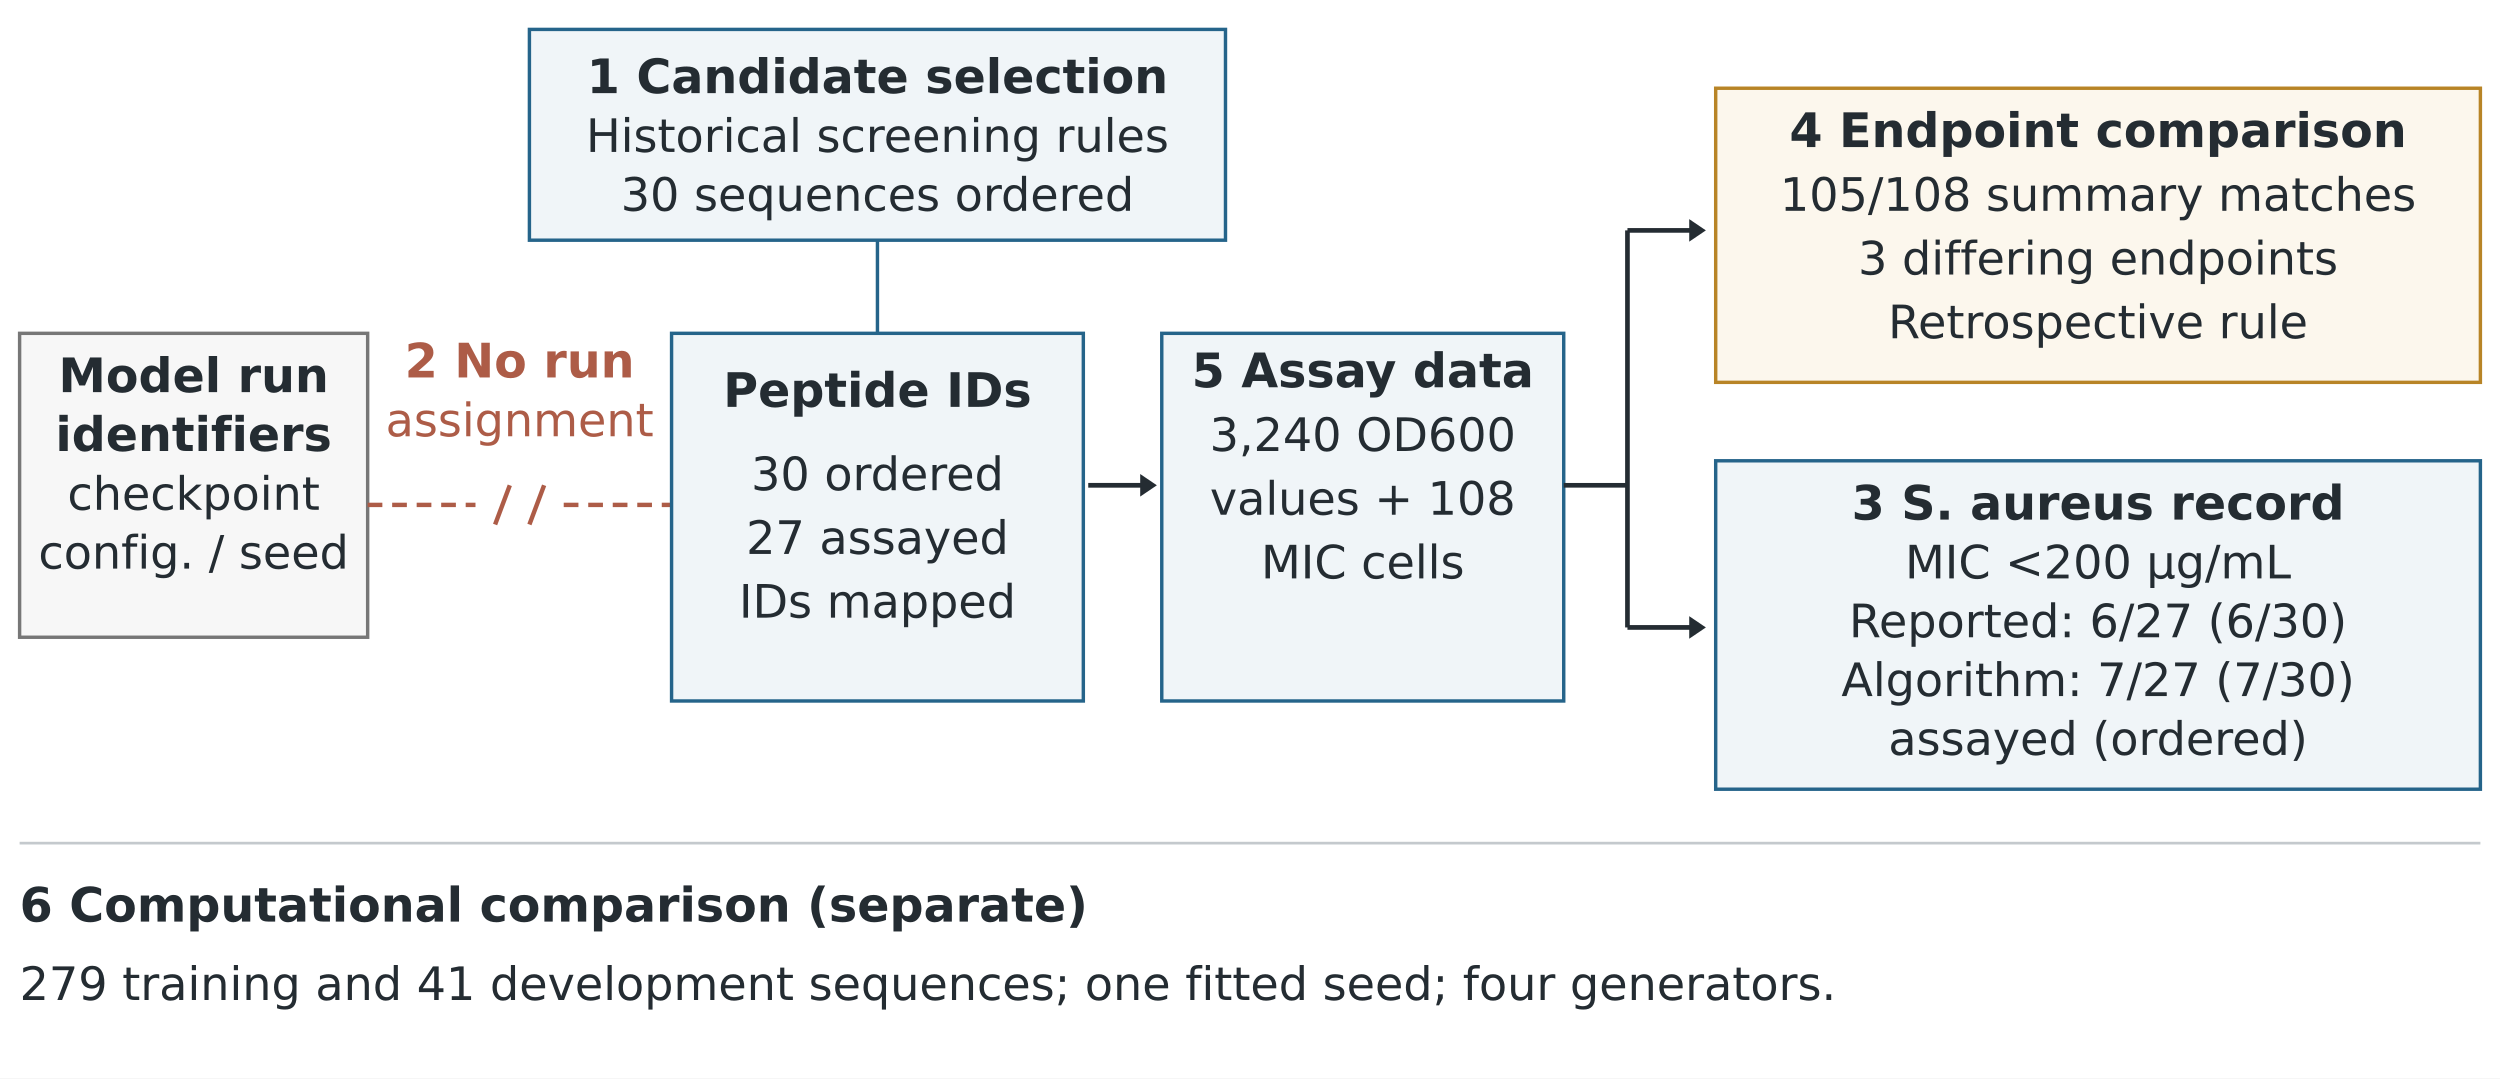
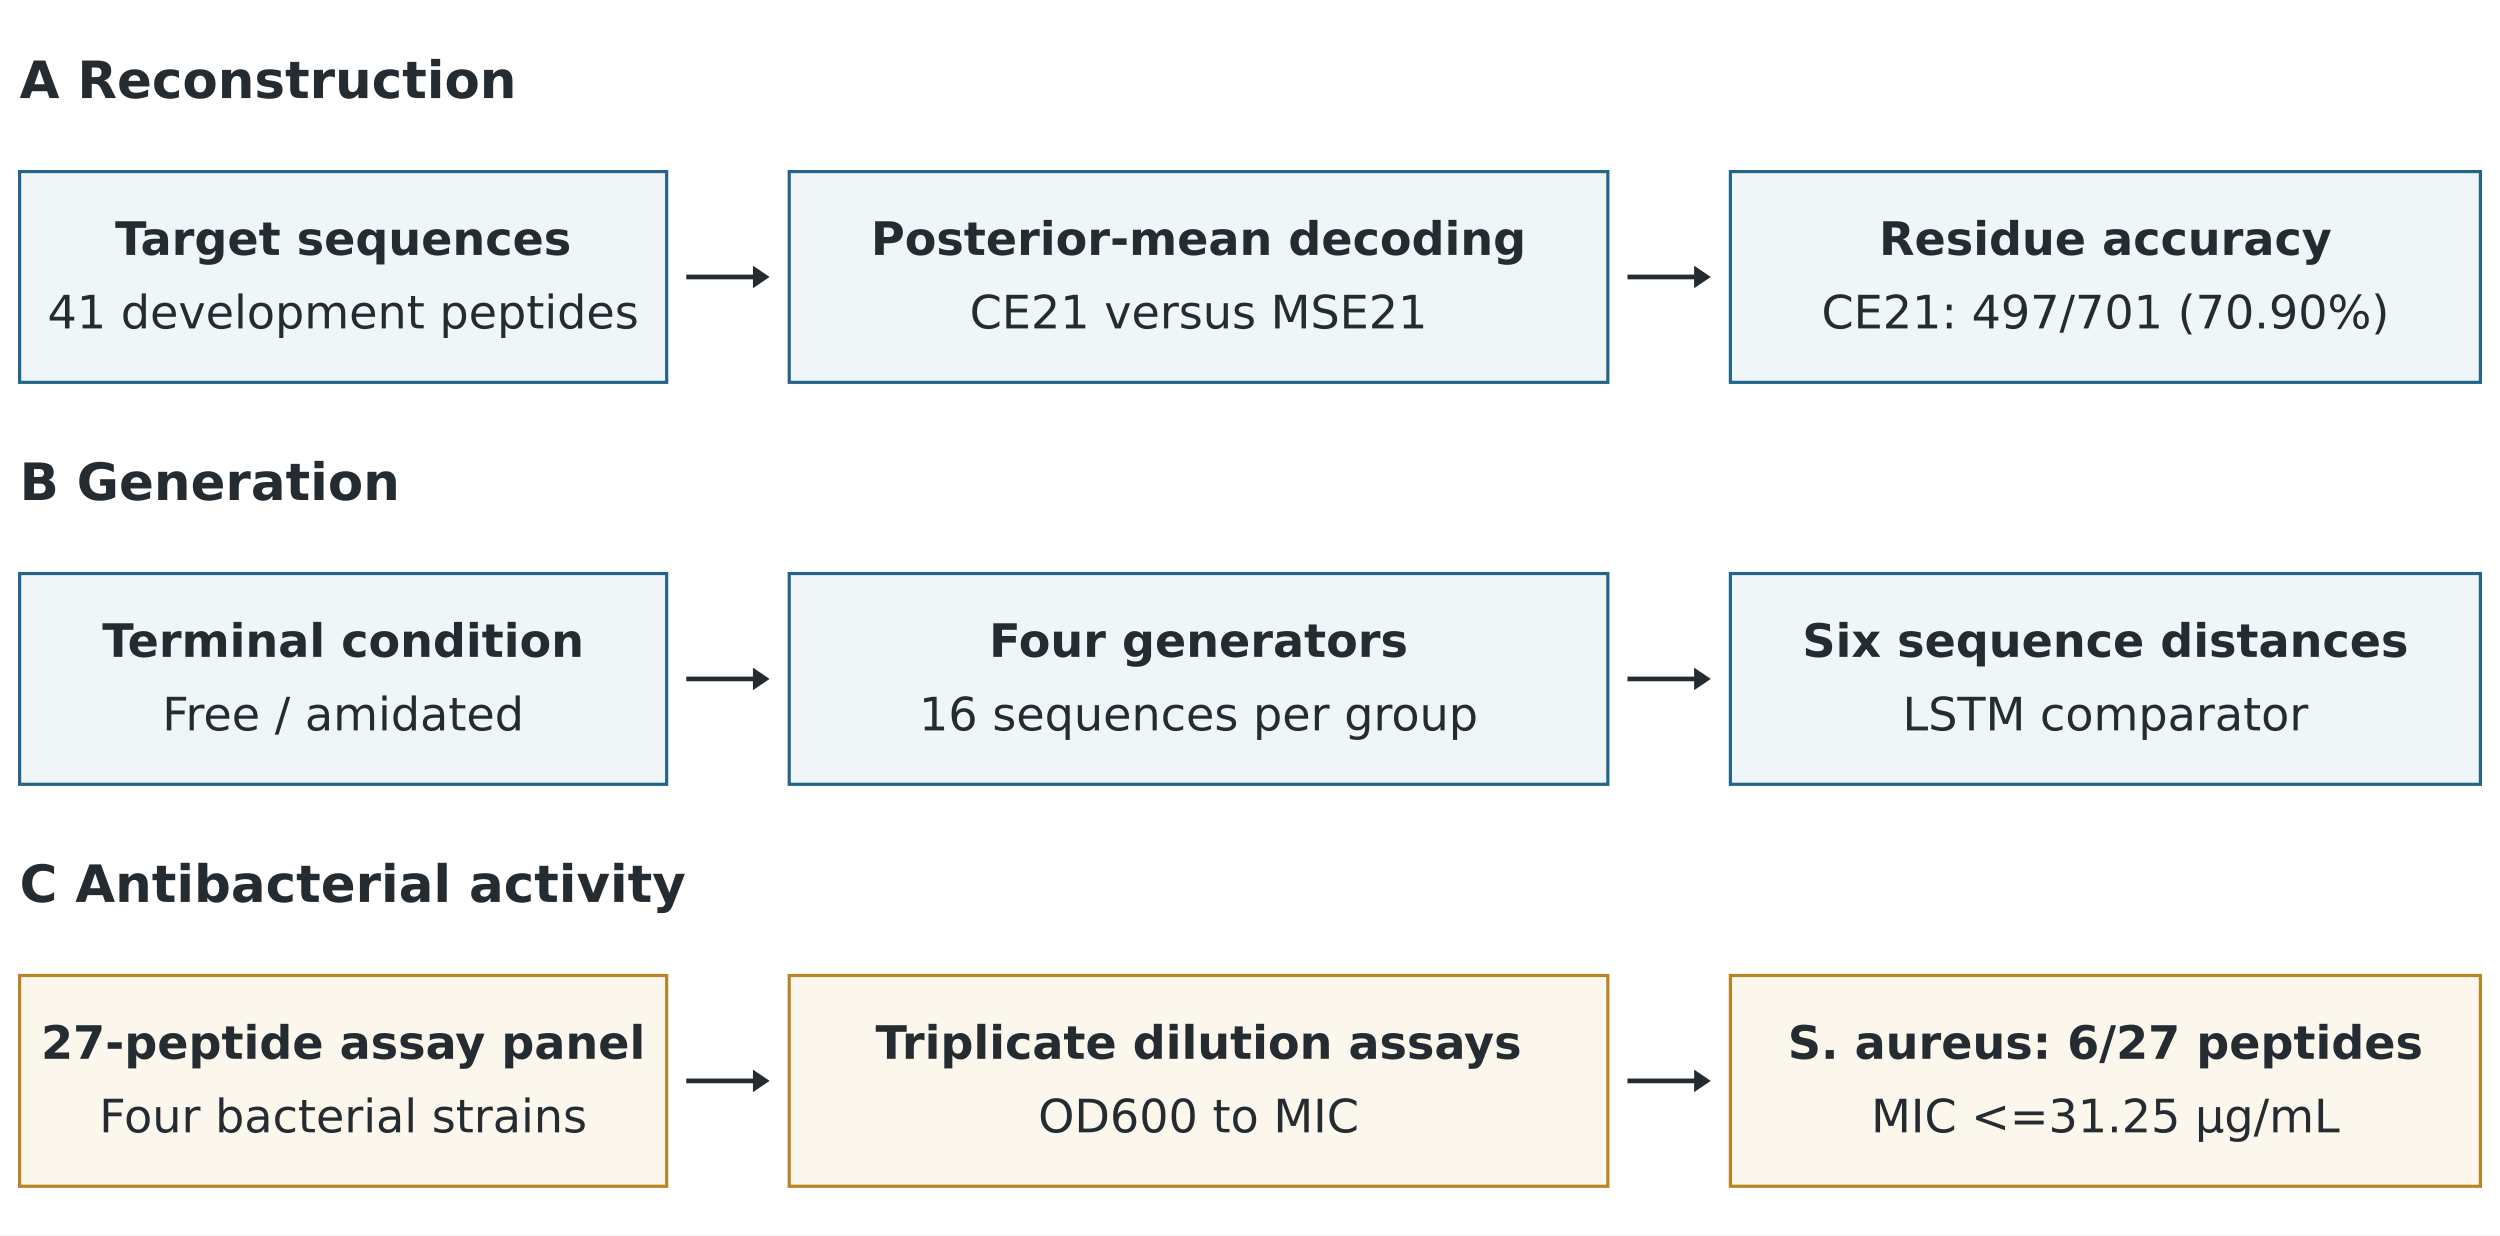
- <svg xmlns="http://www.w3.org/2000/svg" width="510.0pt" height="220.0pt" viewBox="0 0 510.0 220.0">
-   <rect x="0" y="0" width="510" height="220" fill="white" />
-   <rect id="required-run" x="4" y="68.0" width="71" height="62" fill="#F7F7F7" stroke="#777777" stroke-width="0.7" />
-   <text id="run-label-1" x="39.5" y="80.0" text-anchor="middle" font-family="DejaVu Sans" font-size="9.7" font-weight="700" fill="#242C32">Model run</text>
-   <text id="run-label-2" x="39.5" y="92.0" text-anchor="middle" font-family="DejaVu Sans" font-size="9.7" font-weight="700" fill="#242C32">identifiers</text>
-   <text id="run-fields-1" x="39.5" y="104.0" text-anchor="middle" font-family="DejaVu Sans" font-size="9.4" font-weight="400" fill="#242C32">checkpoint</text>
-   <text id="run-fields-2" x="39.5" y="116.0" text-anchor="middle" font-family="DejaVu Sans" font-size="9.4" font-weight="400" fill="#242C32">config. / seed</text>
-   <text id="missing-label-1" x="106" y="77.0" text-anchor="middle" font-family="DejaVu Sans" font-size="9.7" font-weight="700" fill="#AD5C47">2 No run</text>
-   <text id="missing-label-2" x="106" y="89.0" text-anchor="middle" font-family="DejaVu Sans" font-size="9.4" font-weight="400" fill="#AD5C47">assignment</text>
-   <path id="missing-left" d="M 75,103.0 L 97,103.0" fill="none" stroke="#AD5C47" stroke-width="0.9" stroke-dasharray="3,2" />
-   <path id="missing-right" d="M 115,103.0 L 137,103.0" fill="none" stroke="#AD5C47" stroke-width="0.9" stroke-dasharray="3,2" />
-   <path id="break-1" d="M 101,107.0 L 104,99.0" fill="none" stroke="#AD5C47" stroke-width="0.9" />
-   <path id="break-2" d="M 108,107.0 L 111,99.0" fill="none" stroke="#AD5C47" stroke-width="0.9" />
-   <rect id="peptide-record" x="137" y="68.0" width="84" height="75" fill="#F0F5F8" stroke="#25648A" stroke-width="0.7" />
-   <text id="peptide-label" x="179" y="83.0" text-anchor="middle" font-family="DejaVu Sans" font-size="9.7" font-weight="700" fill="#242C32">Peptide IDs</text>
-   <text id="ordered-count" x="179" y="100.0" text-anchor="middle" font-family="DejaVu Sans" font-size="9.4" font-weight="400" fill="#242C32">30 ordered</text>
-   <text id="assayed-count" x="179" y="113.0" text-anchor="middle" font-family="DejaVu Sans" font-size="9.4" font-weight="400" fill="#242C32">27 assayed</text>
-   <text id="mapped-ids" x="179" y="126.0" text-anchor="middle" font-family="DejaVu Sans" font-size="9.4" font-weight="400" fill="#242C32">IDs mapped</text>
-   <rect id="selection-record" x="108" y="6.0" width="142" height="43" fill="#F0F5F8" stroke="#25648A" stroke-width="0.7" />
-   <text id="selection-label" x="179" y="19.0" text-anchor="middle" font-family="DejaVu Sans" font-size="9.7" font-weight="700" fill="#242C32">1 Candidate selection</text>
-   <text id="selection-description" x="179" y="31.0" text-anchor="middle" font-family="DejaVu Sans" font-size="9.4" font-weight="400" fill="#242C32">Historical screening rules</text>
-   <text id="selection-time" x="179" y="43.0" text-anchor="middle" font-family="DejaVu Sans" font-size="9.4" font-weight="400" fill="#242C32">30 sequences ordered</text>
-   <path id="selection-context" d="M 179,49.0 L 179,68.0" fill="none" stroke="#25648A" stroke-width="0.7" />
-   <polygon id="peptide-to-readout" points="222,99.48 232.6,99.48 232.6,101.3 236,99.0 232.6,96.7 232.6,98.52 222,98.52" fill="#242C32" />
-   <rect id="raw-readings" x="237" y="68.0" width="82" height="75" fill="#F0F5F8" stroke="#25648A" stroke-width="0.7" />
-   <text id="readout-label" x="278" y="79.0" text-anchor="middle" font-family="DejaVu Sans" font-size="9.7" font-weight="700" fill="#242C32">5 Assay data</text>
-   <text id="readout-type-1" x="278" y="92.0" text-anchor="middle" font-family="DejaVu Sans" font-size="9.4" font-weight="400" fill="#242C32">3,240 OD600</text>
-   <text id="readout-type-2" x="278" y="105.0" text-anchor="middle" font-family="DejaVu Sans" font-size="9.4" font-weight="400" fill="#242C32">values + 108</text>
-   <text id="readout-provenance-1" x="278" y="118.0" text-anchor="middle" font-family="DejaVu Sans" font-size="9.4" font-weight="400" fill="#242C32">MIC cells</text>
-   <path id="assay-to-branch" d="M 319,99.0 L 332,99.0" fill="none" stroke="#242C32" stroke-width="0.95" />
-   <path id="branch-vertical" d="M 332,128.0 L 332,47.0" fill="none" stroke="#242C32" stroke-width="0.95" />
-   <polygon id="assay-to-mic-check" points="332,47.48 344.6,47.48 344.6,49.3 348,47.0 344.6,44.7 344.6,46.52 332,46.52" fill="#242C32" />
-   <polygon id="assay-to-reported-count" points="332,128.48 344.6,128.48 344.6,130.3 348,128.0 344.6,125.7 344.6,127.52 332,127.52" fill="#242C32" />
-   <rect id="mic-reconstruction" x="350" y="18.0" width="156" height="60" fill="#FCF7ED" stroke="#B88426" stroke-width="0.7" />
-   <text id="mic-label" x="428" y="30.0" text-anchor="middle" font-family="DejaVu Sans" font-size="9.7" font-weight="700" fill="#242C32">4 Endpoint comparison</text>
-   <text id="mic-state" x="428" y="43.0" text-anchor="middle" font-family="DejaVu Sans" font-size="9.4" font-weight="400" fill="#242C32">105/108 summary matches</text>
-   <text id="agreement-count" x="428" y="56.0" text-anchor="middle" font-family="DejaVu Sans" font-size="9.4" font-weight="400" fill="#242C32">3 differing endpoints</text>
-   <text id="unresolved-count" x="428" y="69.0" text-anchor="middle" font-family="DejaVu Sans" font-size="9.4" font-weight="400" fill="#242C32">Retrospective rule</text>
-   <rect id="activity-count" x="350" y="94.0" width="156" height="67" fill="#F0F5F8" stroke="#25648A" stroke-width="0.7" />
-   <text id="activity-label" x="428" y="106.0" text-anchor="middle" font-family="DejaVu Sans" font-size="9.7" font-weight="700" fill="#242C32">3 S. aureus record</text>
-   <text id="activity-rates" x="428" y="118.0" text-anchor="middle" font-family="DejaVu Sans" font-size="9.4" font-weight="400" fill="#242C32">MIC &lt;200 μg/mL</text>
-   <text id="activity-criterion" x="428" y="130.0" text-anchor="middle" font-family="DejaVu Sans" font-size="9.4" font-weight="400" fill="#242C32">Reported: 6/27 (6/30)</text>
-   <text id="activity-time" x="428" y="142.0" text-anchor="middle" font-family="DejaVu Sans" font-size="9.4" font-weight="400" fill="#242C32">Algorithm: 7/27 (7/30)</text>
-   <text id="activity-impact" x="428" y="154.0" text-anchor="middle" font-family="DejaVu Sans" font-size="9.4" font-weight="400" fill="#242C32">assayed (ordered)</text>
-   <path id="separate-record-rule" d="M 4,172.0 L 506,172.0" fill="none" stroke="#C4C9CD" stroke-width="0.55" />
-   <text id="development-header" x="4" y="188.0" text-anchor="start" font-family="DejaVu Sans" font-size="9.7" font-weight="700" fill="#242C32">6 Computational comparison (separate)</text>
-   <text id="development-state" x="4" y="204.0" text-anchor="start" font-family="DejaVu Sans" font-size="9.4" font-weight="400" fill="#242C32">279 training and 41 development sequences; one fitted seed; four generators.</text>
+ <svg xmlns="http://www.w3.org/2000/svg" width="510.0pt" height="252.0pt" viewBox="0 0 510.0 252.0">
+   <rect x="0" y="0" width="510" height="252" fill="white" />
+   <text id="A-heading" x="4" y="20.0" text-anchor="start" font-family="DejaVu Sans" font-size="10.5" font-weight="700" fill="#242C32">A  Reconstruction</text>
+   <rect id="A-object-0" x="4" y="35.0" width="132" height="43" fill="#F0F5F8" stroke="#25648A" stroke-width="0.65" />
+   <text id="A-object-0-name" x="70.0" y="52.0" text-anchor="middle" font-family="DejaVu Sans" font-size="9.4" font-weight="700" fill="#242C32">Target sequences</text>
+   <text id="A-object-0-detail" x="70.0" y="67.0" text-anchor="middle" font-family="DejaVu Sans" font-size="9.4" font-weight="400" fill="#242C32">41 development peptides</text>
+   <rect id="A-object-1" x="161" y="35.0" width="167" height="43" fill="#F0F5F8" stroke="#25648A" stroke-width="0.65" />
+   <text id="A-object-1-name" x="244.5" y="52.0" text-anchor="middle" font-family="DejaVu Sans" font-size="9.4" font-weight="700" fill="#242C32">Posterior-mean decoding</text>
+   <text id="A-object-1-detail" x="244.5" y="67.0" text-anchor="middle" font-family="DejaVu Sans" font-size="9.4" font-weight="400" fill="#242C32">CE21 versus MSE21</text>
+   <rect id="A-object-2" x="353" y="35.0" width="153" height="43" fill="#F0F5F8" stroke="#25648A" stroke-width="0.65" />
+   <text id="A-object-2-name" x="429.5" y="52.0" text-anchor="middle" font-family="DejaVu Sans" font-size="9.4" font-weight="700" fill="#242C32">Residue accuracy</text>
+   <text id="A-object-2-detail" x="429.5" y="67.0" text-anchor="middle" font-family="DejaVu Sans" font-size="9.4" font-weight="400" fill="#242C32">CE21: 497/701 (70.90%)</text>
+   <polygon id="A-input-to-measurement" points="140,56.98 153.6,56.98 153.6,58.8 157,56.5 153.6,54.2 153.6,56.02 140,56.02" fill="#242C32" />
+   <polygon id="A-measurement-to-endpoint" points="332,56.98 345.6,56.98 345.6,58.8 349,56.5 345.6,54.2 345.6,56.02 332,56.02" fill="#242C32" />
+   <text id="B-heading" x="4" y="102.0" text-anchor="start" font-family="DejaVu Sans" font-size="10.5" font-weight="700" fill="#242C32">B  Generation</text>
+   <rect id="B-object-0" x="4" y="117.0" width="132" height="43" fill="#F0F5F8" stroke="#25648A" stroke-width="0.65" />
+   <text id="B-object-0-name" x="70.0" y="134.0" text-anchor="middle" font-family="DejaVu Sans" font-size="9.4" font-weight="700" fill="#242C32">Terminal condition</text>
+   <text id="B-object-0-detail" x="70.0" y="149.0" text-anchor="middle" font-family="DejaVu Sans" font-size="9.4" font-weight="400" fill="#242C32">Free / amidated</text>
+   <rect id="B-object-1" x="161" y="117.0" width="167" height="43" fill="#F0F5F8" stroke="#25648A" stroke-width="0.65" />
+   <text id="B-object-1-name" x="244.5" y="134.0" text-anchor="middle" font-family="DejaVu Sans" font-size="9.4" font-weight="700" fill="#242C32">Four generators</text>
+   <text id="B-object-1-detail" x="244.5" y="149.0" text-anchor="middle" font-family="DejaVu Sans" font-size="9.4" font-weight="400" fill="#242C32">16 sequences per group</text>
+   <rect id="B-object-2" x="353" y="117.0" width="153" height="43" fill="#F0F5F8" stroke="#25648A" stroke-width="0.65" />
+   <text id="B-object-2-name" x="429.5" y="134.0" text-anchor="middle" font-family="DejaVu Sans" font-size="9.4" font-weight="700" fill="#242C32">Six sequence distances</text>
+   <text id="B-object-2-detail" x="429.5" y="149.0" text-anchor="middle" font-family="DejaVu Sans" font-size="9.4" font-weight="400" fill="#242C32">LSTM comparator</text>
+   <polygon id="B-input-to-measurement" points="140,138.98 153.6,138.98 153.6,140.8 157,138.5 153.6,136.2 153.6,138.02 140,138.02" fill="#242C32" />
+   <polygon id="B-measurement-to-endpoint" points="332,138.98 345.6,138.98 345.6,140.8 349,138.5 345.6,136.2 345.6,138.02 332,138.02" fill="#242C32" />
+   <text id="C-heading" x="4" y="184.0" text-anchor="start" font-family="DejaVu Sans" font-size="10.5" font-weight="700" fill="#242C32">C  Antibacterial activity</text>
+   <rect id="C-object-0" x="4" y="199.0" width="132" height="43" fill="#FCF7ED" stroke="#B88426" stroke-width="0.65" />
+   <text id="C-object-0-name" x="70.0" y="216.0" text-anchor="middle" font-family="DejaVu Sans" font-size="9.4" font-weight="700" fill="#242C32">27-peptide assay panel</text>
+   <text id="C-object-0-detail" x="70.0" y="231.0" text-anchor="middle" font-family="DejaVu Sans" font-size="9.4" font-weight="400" fill="#242C32">Four bacterial strains</text>
+   <rect id="C-object-1" x="161" y="199.0" width="167" height="43" fill="#FCF7ED" stroke="#B88426" stroke-width="0.65" />
+   <text id="C-object-1-name" x="244.5" y="216.0" text-anchor="middle" font-family="DejaVu Sans" font-size="9.4" font-weight="700" fill="#242C32">Triplicate dilution assays</text>
+   <text id="C-object-1-detail" x="244.5" y="231.0" text-anchor="middle" font-family="DejaVu Sans" font-size="9.4" font-weight="400" fill="#242C32">OD600 to MIC</text>
+   <rect id="C-object-2" x="353" y="199.0" width="153" height="43" fill="#FCF7ED" stroke="#B88426" stroke-width="0.65" />
+   <text id="C-object-2-name" x="429.5" y="216.0" text-anchor="middle" font-family="DejaVu Sans" font-size="9.4" font-weight="700" fill="#242C32">S. aureus: 6/27 peptides</text>
+   <text id="C-object-2-detail" x="429.5" y="231.0" text-anchor="middle" font-family="DejaVu Sans" font-size="9.4" font-weight="400" fill="#242C32">MIC &lt;=31.25 μg/mL</text>
+   <polygon id="C-input-to-measurement" points="140,220.98 153.6,220.98 153.6,222.8 157,220.5 153.6,218.2 153.6,220.02 140,220.02" fill="#242C32" />
+   <polygon id="C-measurement-to-endpoint" points="332,220.98 345.6,220.98 345.6,222.8 349,220.5 345.6,218.2 345.6,220.02 332,220.02" fill="#242C32" />
</svg>
